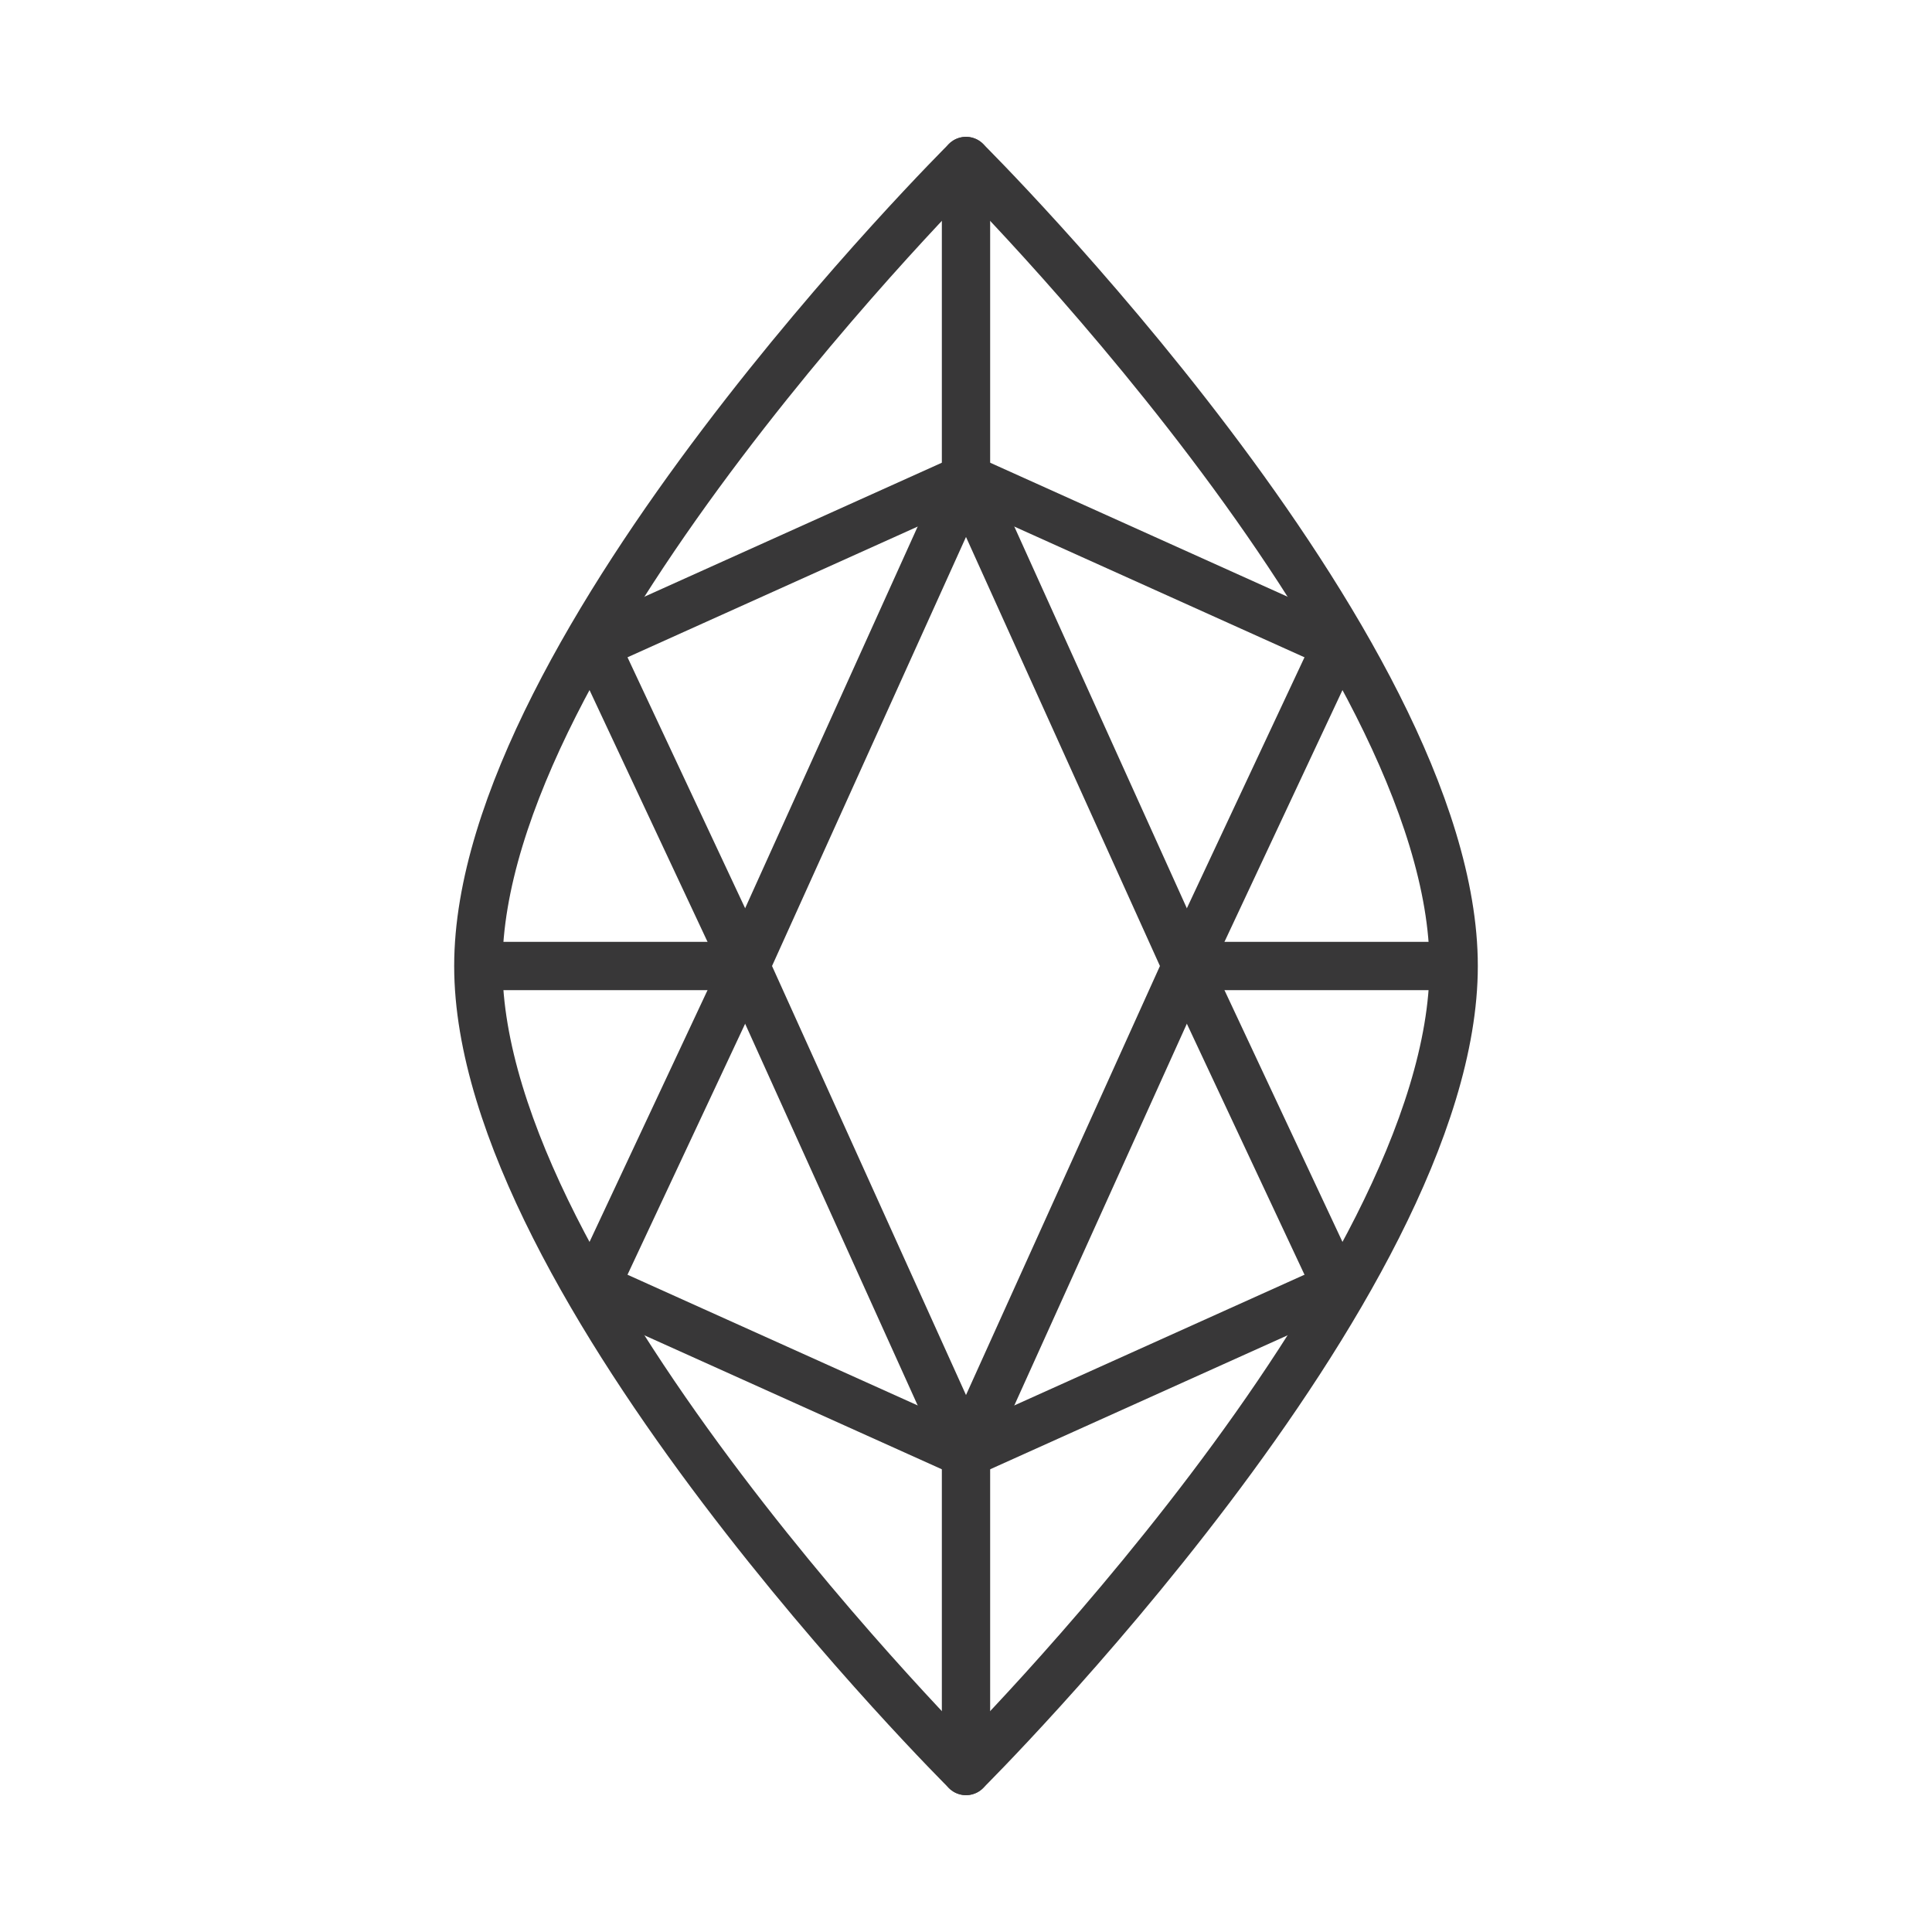
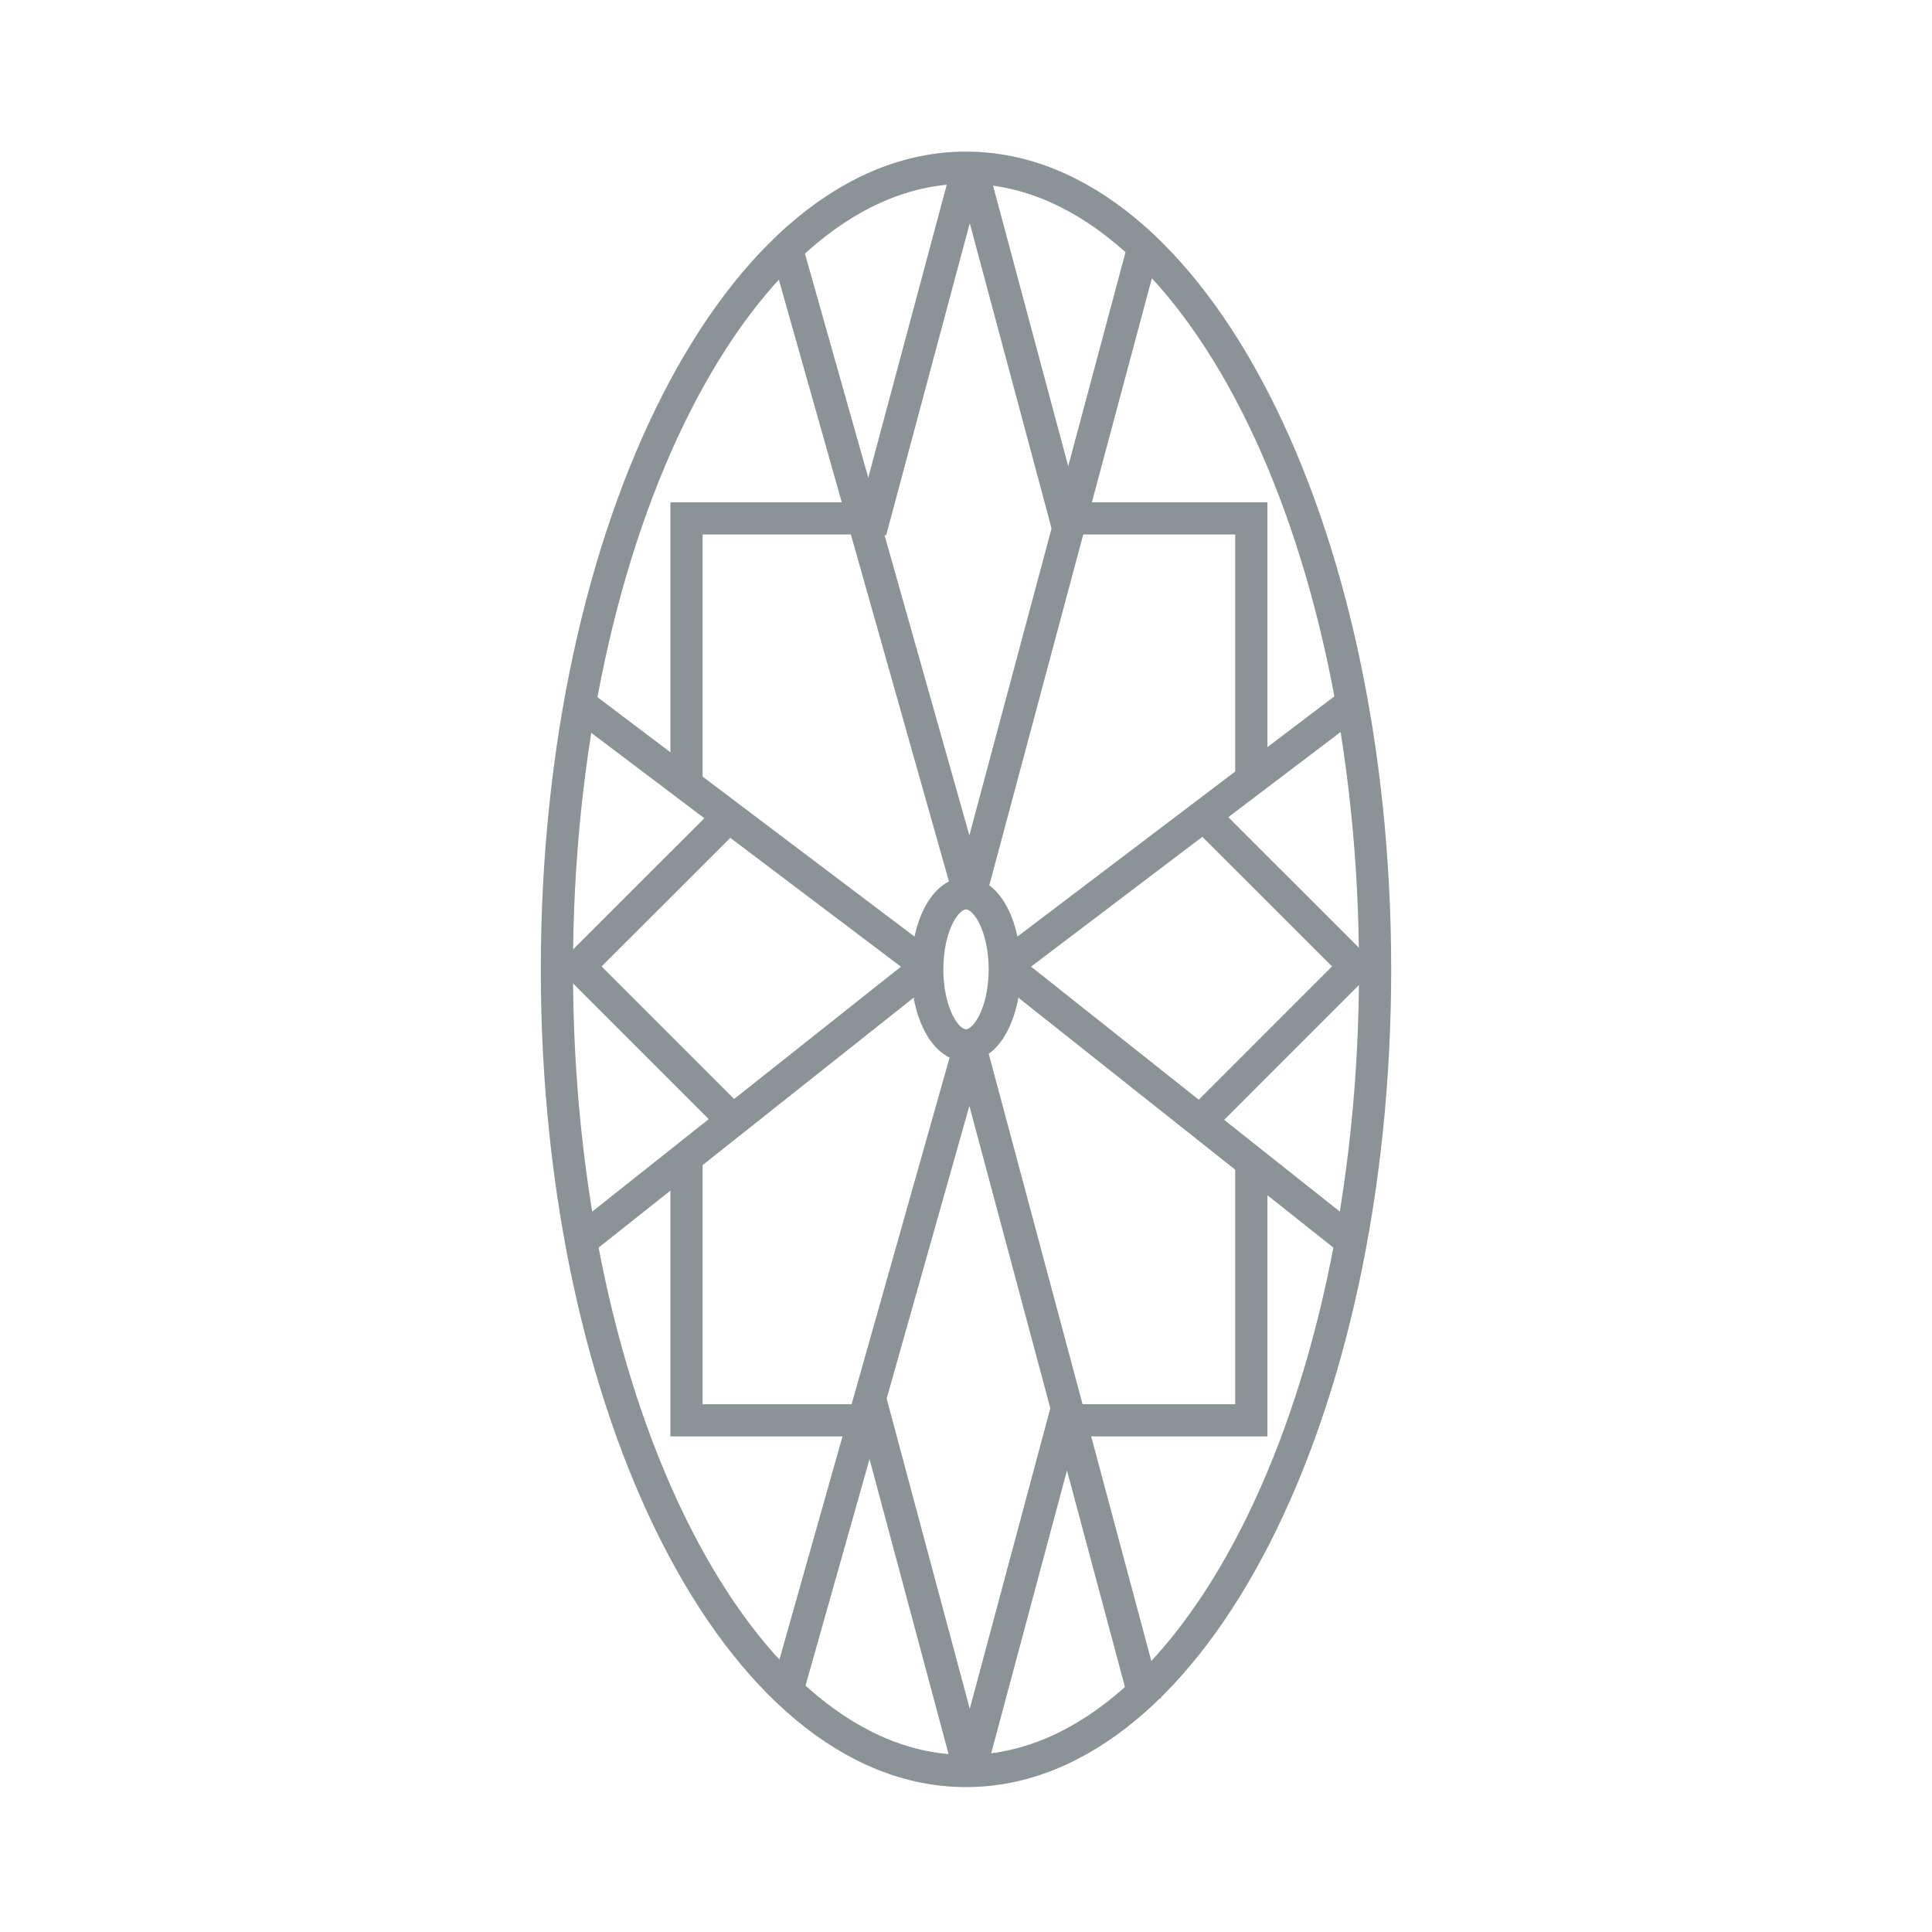
<svg xmlns="http://www.w3.org/2000/svg" width="60" height="60" viewBox="0 0 60 60" fill="none">
-   <path d="M30 5C30 5 14.855 20.041 14.855 30C14.855 39.959 30 55 30 55C30 55 45.145 39.959 45.145 30C45.145 20.041 30 5 30 5Z" stroke="#383738" stroke-width="1.5" stroke-linecap="round" stroke-linejoin="round" />
-   <path d="M30 14.855L23.153 30L30 45.145L36.846 30L30 14.855Z" stroke="#383738" stroke-width="1.5" stroke-linejoin="round" />
-   <path d="M30 5V14.855" stroke="#383738" stroke-width="1.5" stroke-linecap="round" />
-   <path d="M14.855 30H23.154" stroke="#383738" stroke-width="1.5" />
-   <path d="M45.145 30H36.847" stroke="#383738" stroke-width="1.5" />
-   <path d="M30 45.145V55" stroke="#383738" stroke-width="1.5" stroke-linecap="round" />
-   <path d="M18.485 20.041L23.153 30L18.485 39.959" stroke="#383738" stroke-width="1.5" stroke-linejoin="round" />
-   <path d="M41.515 20.041L36.847 30L41.515 39.959" stroke="#383738" stroke-width="1.5" stroke-linejoin="round" />
-   <path d="M18.485 20.042L30 14.855L41.514 20.042" stroke="#383738" stroke-width="1.5" />
-   <path d="M18.485 39.959L30 45.145L41.514 39.959" stroke="#383738" stroke-width="1.5" />
+   <path d="M26.894 44.109H21.32V35.858" stroke="#8C9397" />
+   <path d="M33.288 44.109H38.861V35.858" stroke="#8C9397" />
+   <path d="M26.894 16.099H21.32V24.35" stroke="#8C9397" />
+   <path d="M33.288 16.099H38.861V24.35" stroke="#8C9397" />
+   <ellipse cx="30" cy="30.104" rx="12.705" ry="24.896" stroke="#8C9397" />
+   <ellipse cx="30" cy="30.104" rx="1.204" ry="2.36" stroke="#8C9397" />
+   <path d="M35.581 7.423L30.233 27.396C30.201 27.516 30.031 27.517 29.997 27.398L24.471 7.85" stroke="#8C9397" />
+   <path d="M33.199 16.5L30.235 5.44C30.203 5.319 30.032 5.319 29.999 5.44L27.036 16.5" stroke="#8C9397" />
+   <path d="M33.199 43.5L30.235 54.56C30.203 54.681 30.032 54.681 29.999 54.56L27.036 43.5" stroke="#8C9397" />
+   <path d="M17.98 21.844L28.669 29.916C28.733 29.965 28.734 30.06 28.672 30.11L17.98 38.591" stroke="#8C9397" />
+   <path d="M22.589 25.402L18.063 29.926C18.015 29.974 18.015 30.051 18.062 30.099L22.587 34.624" stroke="#8C9397" />
+   <path d="M37.462 25.402L41.988 29.926C42.036 29.974 42.036 30.051 41.988 30.099L37.464 34.624" stroke="#8C9397" />
+   <path d="M42.02 21.814L31.33 29.916C31.267 29.965 31.266 30.06 31.328 30.109L42.02 38.591" stroke="#8C9397" />
+   <path d="M35.581 52.865L30.233 32.892C30.201 32.772 30.031 32.771 29.997 32.89L24.471 52.438" stroke="#8C9397" />
</svg>
